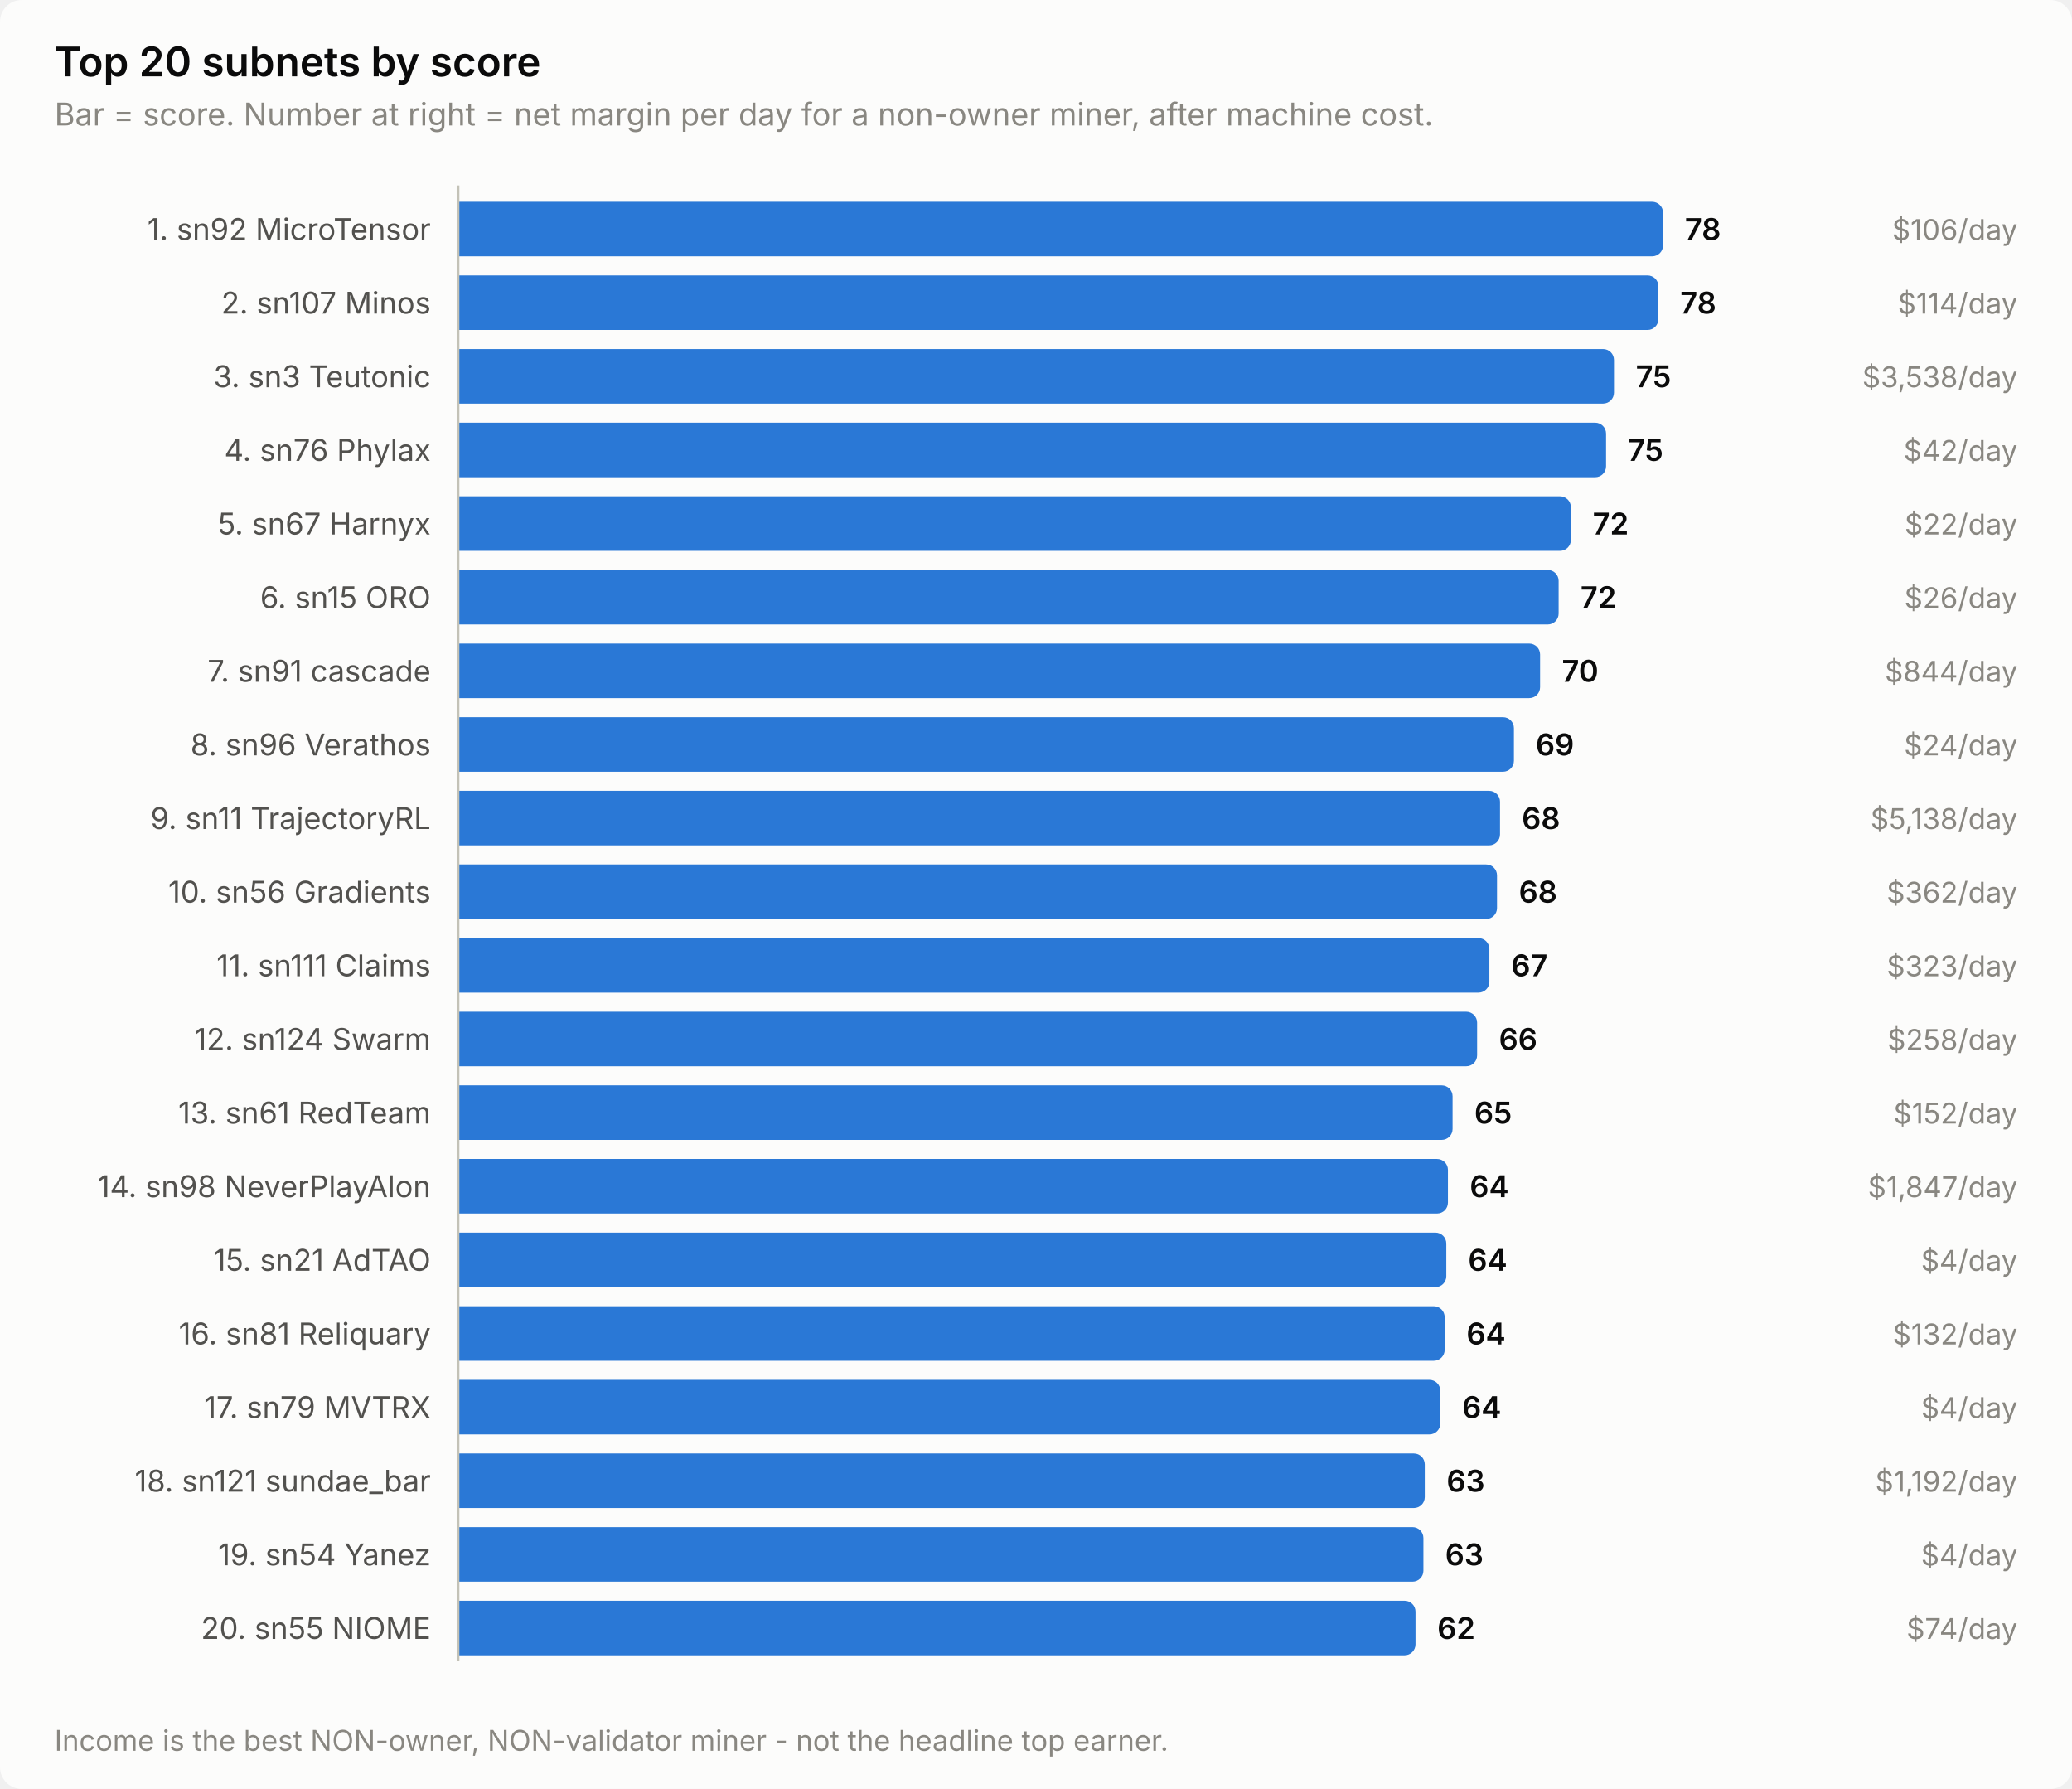
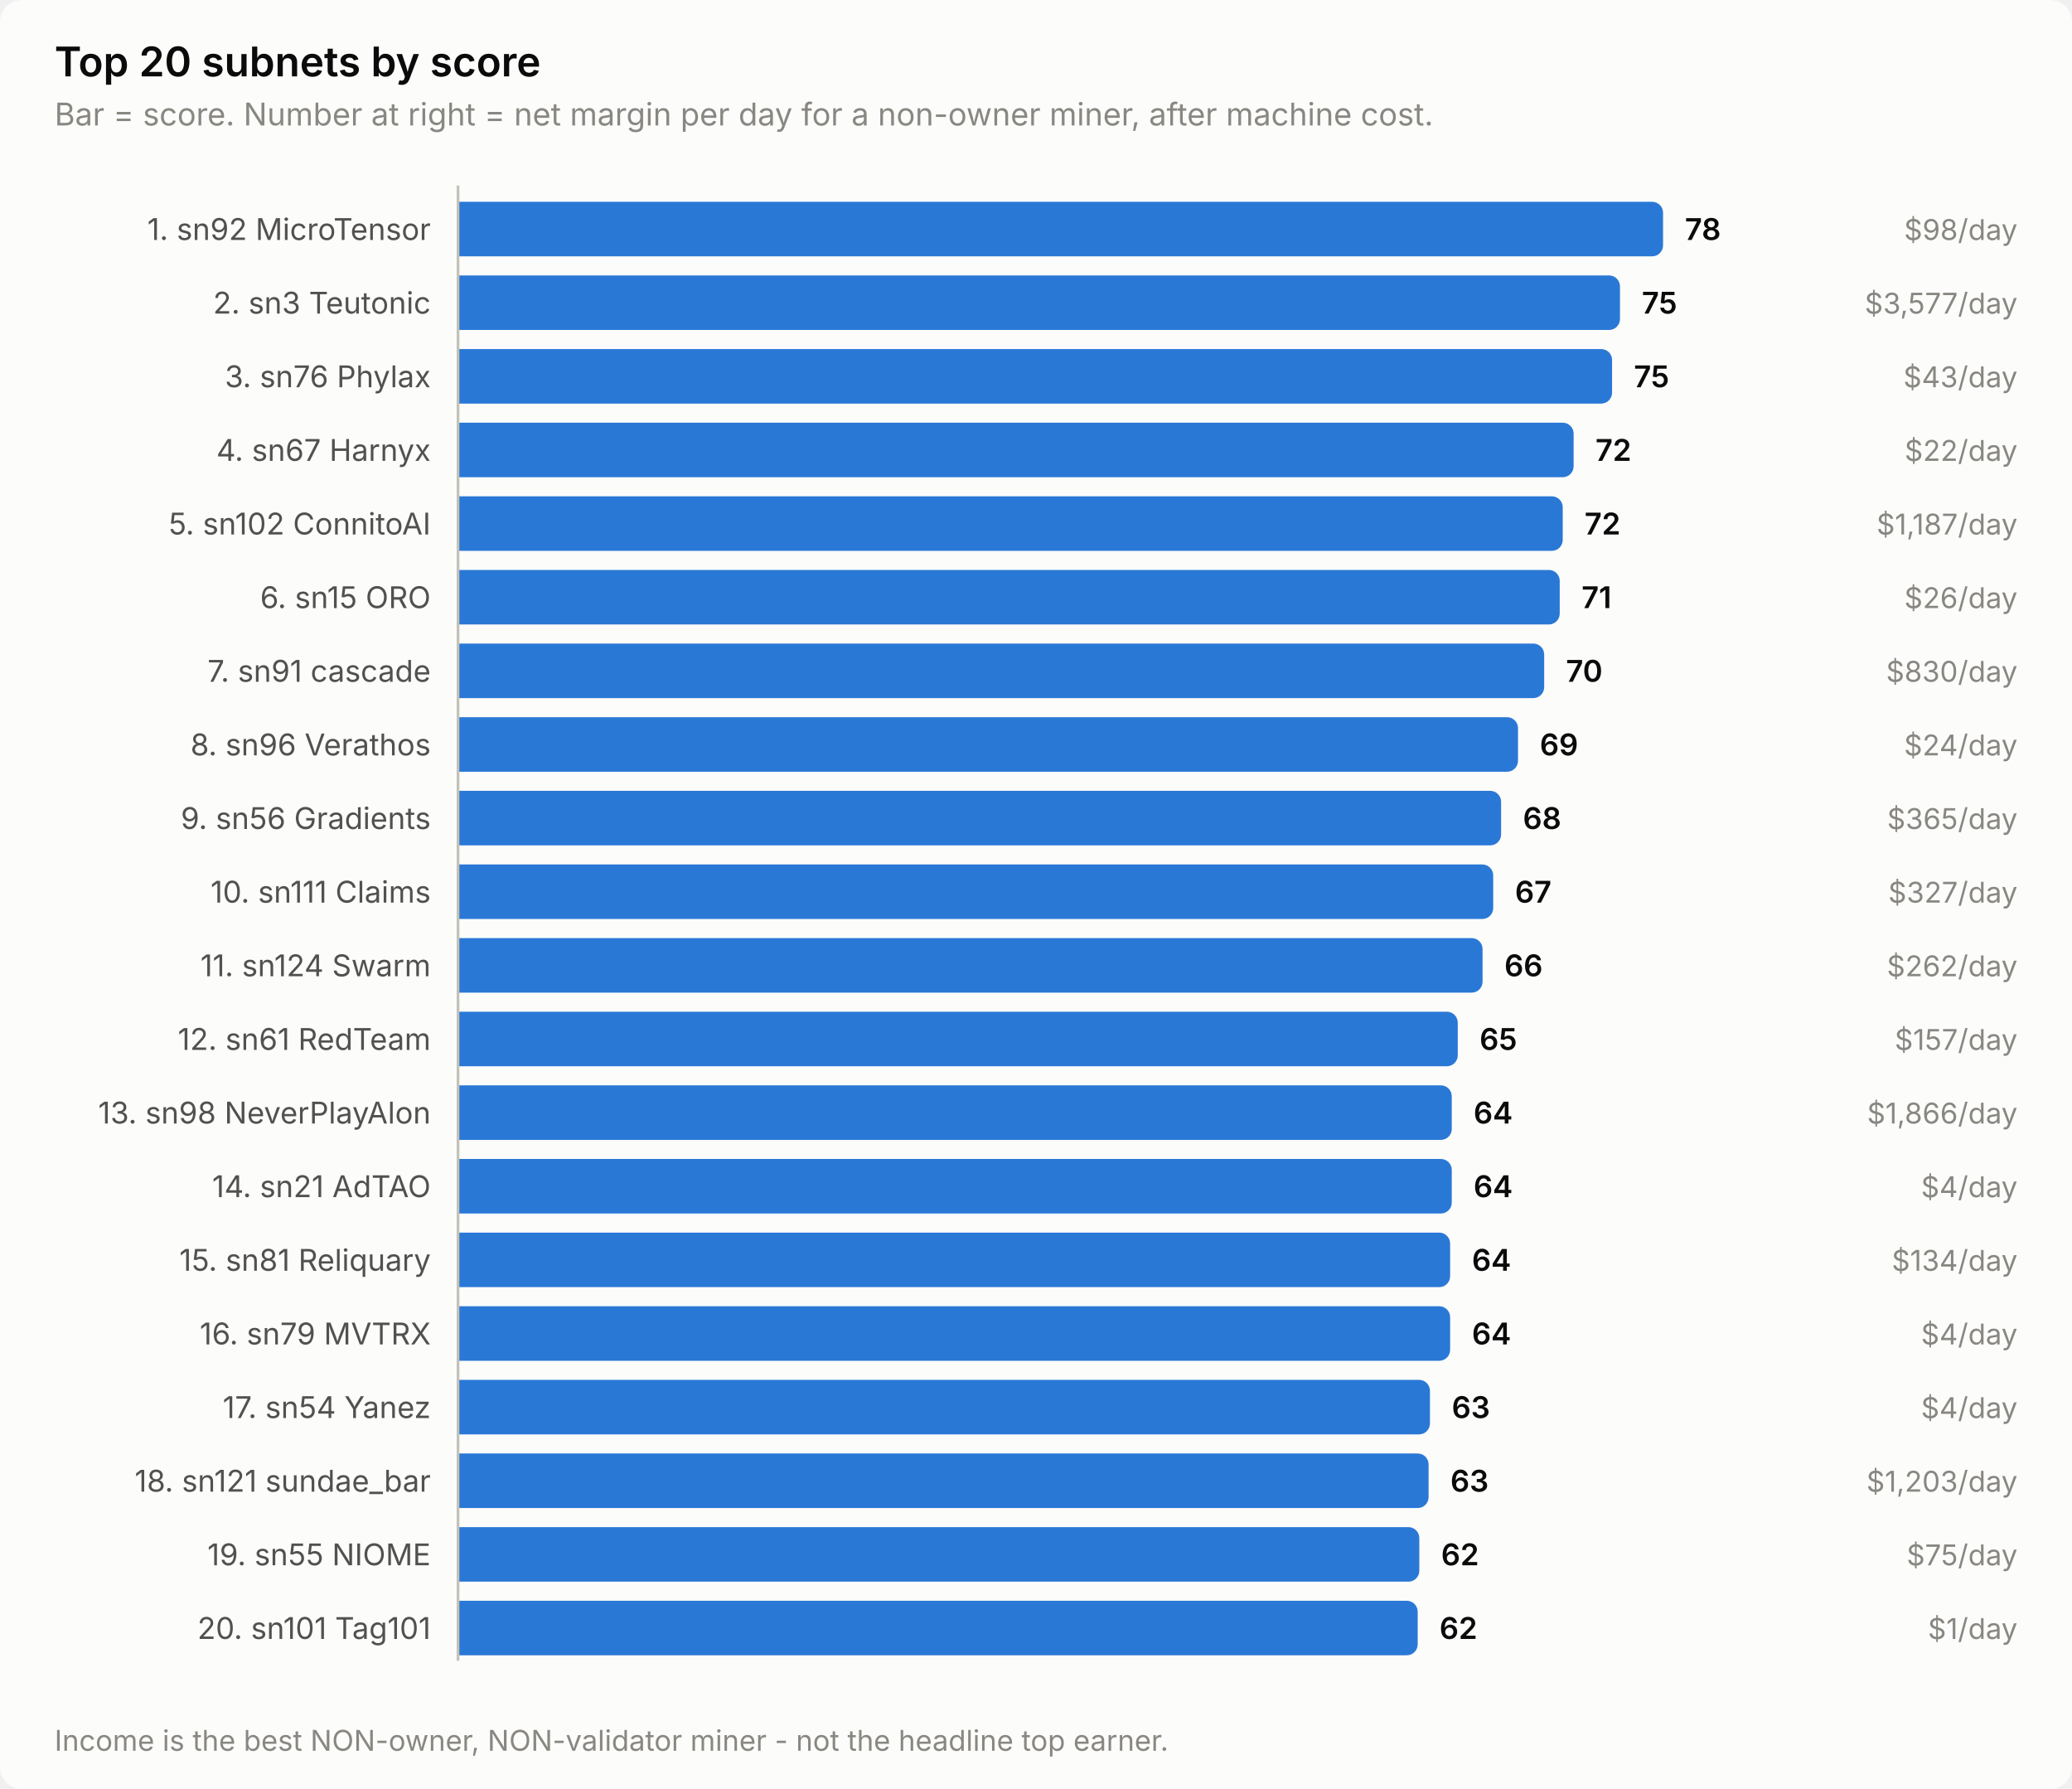
<svg xmlns="http://www.w3.org/2000/svg" width="760" height="656" viewBox="0 0 760 656" role="img" aria-label="Top 20 subnets by score">
  <style>
    text { font-family: system-ui, -apple-system, 'Segoe UI', sans-serif; }
    .t-title { font-size: 15px; font-weight: 600; }
    .t-sub { font-size: 11.5px; }
    .t-lab { font-size: 11px; }
    .t-val { font-size: 11px; font-weight: 600; font-variant-numeric: tabular-nums; }
    .t-tick { font-size: 10.5px; font-variant-numeric: tabular-nums; }

    .surface { fill: #fcfcfb; }
    .ink { fill: #0b0b0b; }
    .ink2 { fill: #52514e; }
    .muted { fill: #898781; }
    .grid { stroke: #e1e0d9; }
    .axis { stroke: #c3c2b7; }
    .accent { fill: #2a78d6; }
    .critical { fill: #d03b3b; }
    .deemph { fill: #d8d7d0; }

    @media (prefers-color-scheme: dark) {
      .surface { fill: #1a1a19; }
      .ink { fill: #ffffff; }
      .ink2 { fill: #c3c2b7; }
      .muted { fill: #898781; }
      .grid { stroke: #2c2c2a; }
      .axis { stroke: #383835; }
      .accent { fill: #3987e5; }
      .deemph { fill: #3a3a37; }
    }
</style>
  <rect class="surface" width="760" height="656" rx="8" />
  <text class="ink t-title" x="20" y="28">Top 20 subnets by score</text>
  <text class="muted t-sub" x="20" y="46">Bar = score. Number at right = net margin per day for a non-owner miner, after machine cost.</text>
  <text class="ink2 t-lab" x="158" y="88" text-anchor="end">1. sn92 MicroTensor</text>
  <path class="accent" d="M168.0,74.0 H606.0 a4.0,4.0 0 0 1 4.0,4.0 V90.0 a4.0,4.0 0 0 1 -4.0,4.0 H168.0 Z" />
  <text class="ink t-val" x="618.0" y="88">78</text>
-   <text class="muted t-tick" x="740" y="88" text-anchor="end">$106/day</text>
-   <text class="ink2 t-lab" x="158" y="115" text-anchor="end">2. sn107 Minos</text>
-   <path class="accent" d="M168.0,101.0 H604.3 a4.0,4.0 0 0 1 4.0,4.0 V117.0 a4.0,4.0 0 0 1 -4.0,4.0 H168.0 Z" />
-   <text class="ink t-val" x="616.3" y="115">78</text>
-   <text class="muted t-tick" x="740" y="115" text-anchor="end">$114/day</text>
-   <text class="ink2 t-lab" x="158" y="142" text-anchor="end">3. sn3 Teutonic</text>
-   <path class="accent" d="M168.0,128.0 H588.0 a4.0,4.0 0 0 1 4.0,4.0 V144.0 a4.0,4.0 0 0 1 -4.0,4.0 H168.0 Z" />
-   <text class="ink t-val" x="600.0" y="142">75</text>
-   <text class="muted t-tick" x="740" y="142" text-anchor="end">$3,538/day</text>
-   <text class="ink2 t-lab" x="158" y="169" text-anchor="end">4. sn76 Phylax</text>
-   <path class="accent" d="M168.0,155.0 H585.1 a4.0,4.0 0 0 1 4.0,4.0 V171.0 a4.0,4.0 0 0 1 -4.0,4.0 H168.0 Z" />
-   <text class="ink t-val" x="597.1" y="169">75</text>
-   <text class="muted t-tick" x="740" y="169" text-anchor="end">$42/day</text>
-   <text class="ink2 t-lab" x="158" y="196" text-anchor="end">5. sn67 Harnyx</text>
-   <path class="accent" d="M168.0,182.0 H572.2 a4.0,4.0 0 0 1 4.0,4.0 V198.0 a4.0,4.0 0 0 1 -4.0,4.0 H168.0 Z" />
-   <text class="ink t-val" x="584.2" y="196">72</text>
-   <text class="muted t-tick" x="740" y="196" text-anchor="end">$22/day</text>
+   <text class="muted t-tick" x="740" y="88" text-anchor="end">$98/day</text>
+   <text class="ink2 t-lab" x="158" y="115" text-anchor="end">2. sn3 Teutonic</text>
+   <path class="accent" d="M168.0,101.0 H590.2 a4.0,4.0 0 0 1 4.0,4.0 V117.0 a4.0,4.0 0 0 1 -4.0,4.0 H168.0 Z" />
+   <text class="ink t-val" x="602.2" y="115">75</text>
+   <text class="muted t-tick" x="740" y="115" text-anchor="end">$3,577/day</text>
+   <text class="ink2 t-lab" x="158" y="142" text-anchor="end">3. sn76 Phylax</text>
+   <path class="accent" d="M168.0,128.0 H587.3 a4.0,4.0 0 0 1 4.0,4.0 V144.0 a4.0,4.0 0 0 1 -4.0,4.0 H168.0 Z" />
+   <text class="ink t-val" x="599.3" y="142">75</text>
+   <text class="muted t-tick" x="740" y="142" text-anchor="end">$43/day</text>
+   <text class="ink2 t-lab" x="158" y="169" text-anchor="end">4. sn67 Harnyx</text>
+   <path class="accent" d="M168.0,155.0 H573.2 a4.0,4.0 0 0 1 4.0,4.0 V171.0 a4.0,4.0 0 0 1 -4.0,4.0 H168.0 Z" />
+   <text class="ink t-val" x="585.2" y="169">72</text>
+   <text class="muted t-tick" x="740" y="169" text-anchor="end">$22/day</text>
+   <text class="ink2 t-lab" x="158" y="196" text-anchor="end">5. sn102 ConnitoAI</text>
+   <path class="accent" d="M168.0,182.0 H569.2 a4.0,4.0 0 0 1 4.0,4.0 V198.0 a4.0,4.0 0 0 1 -4.0,4.0 H168.0 Z" />
+   <text class="ink t-val" x="581.2" y="196">72</text>
+   <text class="muted t-tick" x="740" y="196" text-anchor="end">$1,187/day</text>
  <text class="ink2 t-lab" x="158" y="223" text-anchor="end">6. sn15 ORO</text>
-   <path class="accent" d="M168.0,209.0 H567.7 a4.0,4.0 0 0 1 4.0,4.0 V225.0 a4.0,4.0 0 0 1 -4.0,4.0 H168.0 Z" />
-   <text class="ink t-val" x="579.7" y="223">72</text>
+   <path class="accent" d="M168.0,209.0 H568.1 a4.0,4.0 0 0 1 4.0,4.0 V225.0 a4.0,4.0 0 0 1 -4.0,4.0 H168.0 Z" />
+   <text class="ink t-val" x="580.1" y="223">71</text>
  <text class="muted t-tick" x="740" y="223" text-anchor="end">$26/day</text>
  <text class="ink2 t-lab" x="158" y="250" text-anchor="end">7. sn91 cascade</text>
-   <path class="accent" d="M168.0,236.0 H560.9 a4.0,4.0 0 0 1 4.0,4.0 V252.0 a4.0,4.0 0 0 1 -4.0,4.0 H168.0 Z" />
-   <text class="ink t-val" x="572.9" y="250">70</text>
-   <text class="muted t-tick" x="740" y="250" text-anchor="end">$844/day</text>
+   <path class="accent" d="M168.0,236.0 H562.4 a4.0,4.0 0 0 1 4.0,4.0 V252.0 a4.0,4.0 0 0 1 -4.0,4.0 H168.0 Z" />
+   <text class="ink t-val" x="574.4" y="250">70</text>
+   <text class="muted t-tick" x="740" y="250" text-anchor="end">$830/day</text>
  <text class="ink2 t-lab" x="158" y="277" text-anchor="end">8. sn96 Verathos</text>
-   <path class="accent" d="M168.0,263.0 H551.3 a4.0,4.0 0 0 1 4.0,4.0 V279.0 a4.0,4.0 0 0 1 -4.0,4.0 H168.0 Z" />
-   <text class="ink t-val" x="563.3" y="277">69</text>
+   <path class="accent" d="M168.0,263.0 H552.8 a4.0,4.0 0 0 1 4.0,4.0 V279.0 a4.0,4.0 0 0 1 -4.0,4.0 H168.0 Z" />
+   <text class="ink t-val" x="564.8" y="277">69</text>
  <text class="muted t-tick" x="740" y="277" text-anchor="end">$24/day</text>
-   <text class="ink2 t-lab" x="158" y="304" text-anchor="end">9. sn11 TrajectoryRL</text>
-   <path class="accent" d="M168.0,290.0 H546.2 a4.0,4.0 0 0 1 4.0,4.0 V306.0 a4.0,4.0 0 0 1 -4.0,4.0 H168.0 Z" />
-   <text class="ink t-val" x="558.2" y="304">68</text>
-   <text class="muted t-tick" x="740" y="304" text-anchor="end">$5,138/day</text>
-   <text class="ink2 t-lab" x="158" y="331" text-anchor="end">10. sn56 Gradients</text>
-   <path class="accent" d="M168.0,317.0 H545.1 a4.0,4.0 0 0 1 4.0,4.0 V333.0 a4.0,4.0 0 0 1 -4.0,4.0 H168.0 Z" />
-   <text class="ink t-val" x="557.1" y="331">68</text>
-   <text class="muted t-tick" x="740" y="331" text-anchor="end">$362/day</text>
-   <text class="ink2 t-lab" x="158" y="358" text-anchor="end">11. sn111 Claims</text>
-   <path class="accent" d="M168.0,344.0 H542.3 a4.0,4.0 0 0 1 4.0,4.0 V360.0 a4.0,4.0 0 0 1 -4.0,4.0 H168.0 Z" />
-   <text class="ink t-val" x="554.3" y="358">67</text>
-   <text class="muted t-tick" x="740" y="358" text-anchor="end">$323/day</text>
-   <text class="ink2 t-lab" x="158" y="385" text-anchor="end">12. sn124 Swarm</text>
-   <path class="accent" d="M168.0,371.0 H537.8 a4.0,4.0 0 0 1 4.0,4.0 V387.0 a4.0,4.0 0 0 1 -4.0,4.0 H168.0 Z" />
-   <text class="ink t-val" x="549.8" y="385">66</text>
-   <text class="muted t-tick" x="740" y="385" text-anchor="end">$258/day</text>
-   <text class="ink2 t-lab" x="158" y="412" text-anchor="end">13. sn61 RedTeam</text>
-   <path class="accent" d="M168.0,398.0 H528.8 a4.0,4.0 0 0 1 4.0,4.0 V414.0 a4.0,4.0 0 0 1 -4.0,4.0 H168.0 Z" />
-   <text class="ink t-val" x="540.8" y="412">65</text>
-   <text class="muted t-tick" x="740" y="412" text-anchor="end">$152/day</text>
-   <text class="ink2 t-lab" x="158" y="439" text-anchor="end">14. sn98 NeverPlayAlon</text>
-   <path class="accent" d="M168.0,425.0 H527.1 a4.0,4.0 0 0 1 4.0,4.0 V441.0 a4.0,4.0 0 0 1 -4.0,4.0 H168.0 Z" />
-   <text class="ink t-val" x="539.1" y="439">64</text>
-   <text class="muted t-tick" x="740" y="439" text-anchor="end">$1,847/day</text>
-   <text class="ink2 t-lab" x="158" y="466" text-anchor="end">15. sn21 AdTAO</text>
-   <path class="accent" d="M168.0,452.0 H526.5 a4.0,4.0 0 0 1 4.0,4.0 V468.0 a4.0,4.0 0 0 1 -4.0,4.0 H168.0 Z" />
-   <text class="ink t-val" x="538.5" y="466">64</text>
-   <text class="muted t-tick" x="740" y="466" text-anchor="end">$4/day</text>
-   <text class="ink2 t-lab" x="158" y="493" text-anchor="end">16. sn81 Reliquary</text>
-   <path class="accent" d="M168.0,479.0 H525.9 a4.0,4.0 0 0 1 4.0,4.0 V495.0 a4.0,4.0 0 0 1 -4.0,4.0 H168.0 Z" />
-   <text class="ink t-val" x="537.9" y="493">64</text>
-   <text class="muted t-tick" x="740" y="493" text-anchor="end">$132/day</text>
-   <text class="ink2 t-lab" x="158" y="520" text-anchor="end">17. sn79 MVTRX</text>
-   <path class="accent" d="M168.0,506.0 H524.3 a4.0,4.0 0 0 1 4.0,4.0 V522.0 a4.0,4.0 0 0 1 -4.0,4.0 H168.0 Z" />
-   <text class="ink t-val" x="536.3" y="520">64</text>
+   <text class="ink2 t-lab" x="158" y="304" text-anchor="end">9. sn56 Gradients</text>
+   <path class="accent" d="M168.0,290.0 H546.6 a4.0,4.0 0 0 1 4.0,4.0 V306.0 a4.0,4.0 0 0 1 -4.0,4.0 H168.0 Z" />
+   <text class="ink t-val" x="558.6" y="304">68</text>
+   <text class="muted t-tick" x="740" y="304" text-anchor="end">$365/day</text>
+   <text class="ink2 t-lab" x="158" y="331" text-anchor="end">10. sn111 Claims</text>
+   <path class="accent" d="M168.0,317.0 H543.7 a4.0,4.0 0 0 1 4.0,4.0 V333.0 a4.0,4.0 0 0 1 -4.0,4.0 H168.0 Z" />
+   <text class="ink t-val" x="555.7" y="331">67</text>
+   <text class="muted t-tick" x="740" y="331" text-anchor="end">$327/day</text>
+   <text class="ink2 t-lab" x="158" y="358" text-anchor="end">11. sn124 Swarm</text>
+   <path class="accent" d="M168.0,344.0 H539.8 a4.0,4.0 0 0 1 4.0,4.0 V360.0 a4.0,4.0 0 0 1 -4.0,4.0 H168.0 Z" />
+   <text class="ink t-val" x="551.8" y="358">66</text>
+   <text class="muted t-tick" x="740" y="358" text-anchor="end">$262/day</text>
+   <text class="ink2 t-lab" x="158" y="385" text-anchor="end">12. sn61 RedTeam</text>
+   <path class="accent" d="M168.0,371.0 H530.7 a4.0,4.0 0 0 1 4.0,4.0 V387.0 a4.0,4.0 0 0 1 -4.0,4.0 H168.0 Z" />
+   <text class="ink t-val" x="542.7" y="385">65</text>
+   <text class="muted t-tick" x="740" y="385" text-anchor="end">$157/day</text>
+   <text class="ink2 t-lab" x="158" y="412" text-anchor="end">13. sn98 NeverPlayAlon</text>
+   <path class="accent" d="M168.0,398.0 H528.5 a4.0,4.0 0 0 1 4.0,4.0 V414.0 a4.0,4.0 0 0 1 -4.0,4.0 H168.0 Z" />
+   <text class="ink t-val" x="540.5" y="412">64</text>
+   <text class="muted t-tick" x="740" y="412" text-anchor="end">$1,866/day</text>
+   <text class="ink2 t-lab" x="158" y="439" text-anchor="end">14. sn21 AdTAO</text>
+   <path class="accent" d="M168.0,425.0 H528.5 a4.0,4.0 0 0 1 4.0,4.0 V441.0 a4.0,4.0 0 0 1 -4.0,4.0 H168.0 Z" />
+   <text class="ink t-val" x="540.5" y="439">64</text>
+   <text class="muted t-tick" x="740" y="439" text-anchor="end">$4/day</text>
+   <text class="ink2 t-lab" x="158" y="466" text-anchor="end">15. sn81 Reliquary</text>
+   <path class="accent" d="M168.0,452.0 H527.9 a4.0,4.0 0 0 1 4.0,4.0 V468.0 a4.0,4.0 0 0 1 -4.0,4.0 H168.0 Z" />
+   <text class="ink t-val" x="539.9" y="466">64</text>
+   <text class="muted t-tick" x="740" y="466" text-anchor="end">$134/day</text>
+   <text class="ink2 t-lab" x="158" y="493" text-anchor="end">16. sn79 MVTRX</text>
+   <path class="accent" d="M168.0,479.0 H527.9 a4.0,4.0 0 0 1 4.0,4.0 V495.0 a4.0,4.0 0 0 1 -4.0,4.0 H168.0 Z" />
+   <text class="ink t-val" x="539.9" y="493">64</text>
+   <text class="muted t-tick" x="740" y="493" text-anchor="end">$4/day</text>
+   <text class="ink2 t-lab" x="158" y="520" text-anchor="end">17. sn54 Yanez</text>
+   <path class="accent" d="M168.0,506.0 H520.5 a4.0,4.0 0 0 1 4.0,4.0 V522.0 a4.0,4.0 0 0 1 -4.0,4.0 H168.0 Z" />
+   <text class="ink t-val" x="532.5" y="520">63</text>
  <text class="muted t-tick" x="740" y="520" text-anchor="end">$4/day</text>
  <text class="ink2 t-lab" x="158" y="547" text-anchor="end">18. sn121 sundae_bar</text>
-   <path class="accent" d="M168.0,533.0 H518.6 a4.0,4.0 0 0 1 4.0,4.0 V549.0 a4.0,4.0 0 0 1 -4.0,4.0 H168.0 Z" />
-   <text class="ink t-val" x="530.6" y="547">63</text>
-   <text class="muted t-tick" x="740" y="547" text-anchor="end">$1,192/day</text>
-   <text class="ink2 t-lab" x="158" y="574" text-anchor="end">19. sn54 Yanez</text>
-   <path class="accent" d="M168.0,560.0 H518.1 a4.0,4.0 0 0 1 4.0,4.0 V576.0 a4.0,4.0 0 0 1 -4.0,4.0 H168.0 Z" />
-   <text class="ink t-val" x="530.1" y="574">63</text>
-   <text class="muted t-tick" x="740" y="574" text-anchor="end">$4/day</text>
-   <text class="ink2 t-lab" x="158" y="601" text-anchor="end">20. sn55 NIOME</text>
-   <path class="accent" d="M168.0,587.0 H515.2 a4.0,4.0 0 0 1 4.0,4.0 V603.0 a4.0,4.0 0 0 1 -4.0,4.0 H168.0 Z" />
-   <text class="ink t-val" x="527.2" y="601">62</text>
-   <text class="muted t-tick" x="740" y="601" text-anchor="end">$74/day</text>
+   <path class="accent" d="M168.0,533.0 H520.0 a4.0,4.0 0 0 1 4.0,4.0 V549.0 a4.0,4.0 0 0 1 -4.0,4.0 H168.0 Z" />
+   <text class="ink t-val" x="532.0" y="547">63</text>
+   <text class="muted t-tick" x="740" y="547" text-anchor="end">$1,203/day</text>
+   <text class="ink2 t-lab" x="158" y="574" text-anchor="end">19. sn55 NIOME</text>
+   <path class="accent" d="M168.0,560.0 H516.6 a4.0,4.0 0 0 1 4.0,4.0 V576.0 a4.0,4.0 0 0 1 -4.0,4.0 H168.0 Z" />
+   <text class="ink t-val" x="528.6" y="574">62</text>
+   <text class="muted t-tick" x="740" y="574" text-anchor="end">$75/day</text>
+   <text class="ink2 t-lab" x="158" y="601" text-anchor="end">20. sn101 Tag101</text>
+   <path class="accent" d="M168.0,587.0 H516.0 a4.0,4.0 0 0 1 4.0,4.0 V603.0 a4.0,4.0 0 0 1 -4.0,4.0 H168.0 Z" />
+   <text class="ink t-val" x="528.0" y="601">62</text>
+   <text class="muted t-tick" x="740" y="601" text-anchor="end">$1/day</text>
  <line class="axis" x1="168" y1="68" x2="168" y2="609" stroke-width="1" />
  <text class="muted t-tick" x="20" y="642">Income is the best NON-owner, NON-validator miner - not the headline top earner.</text>
</svg>
